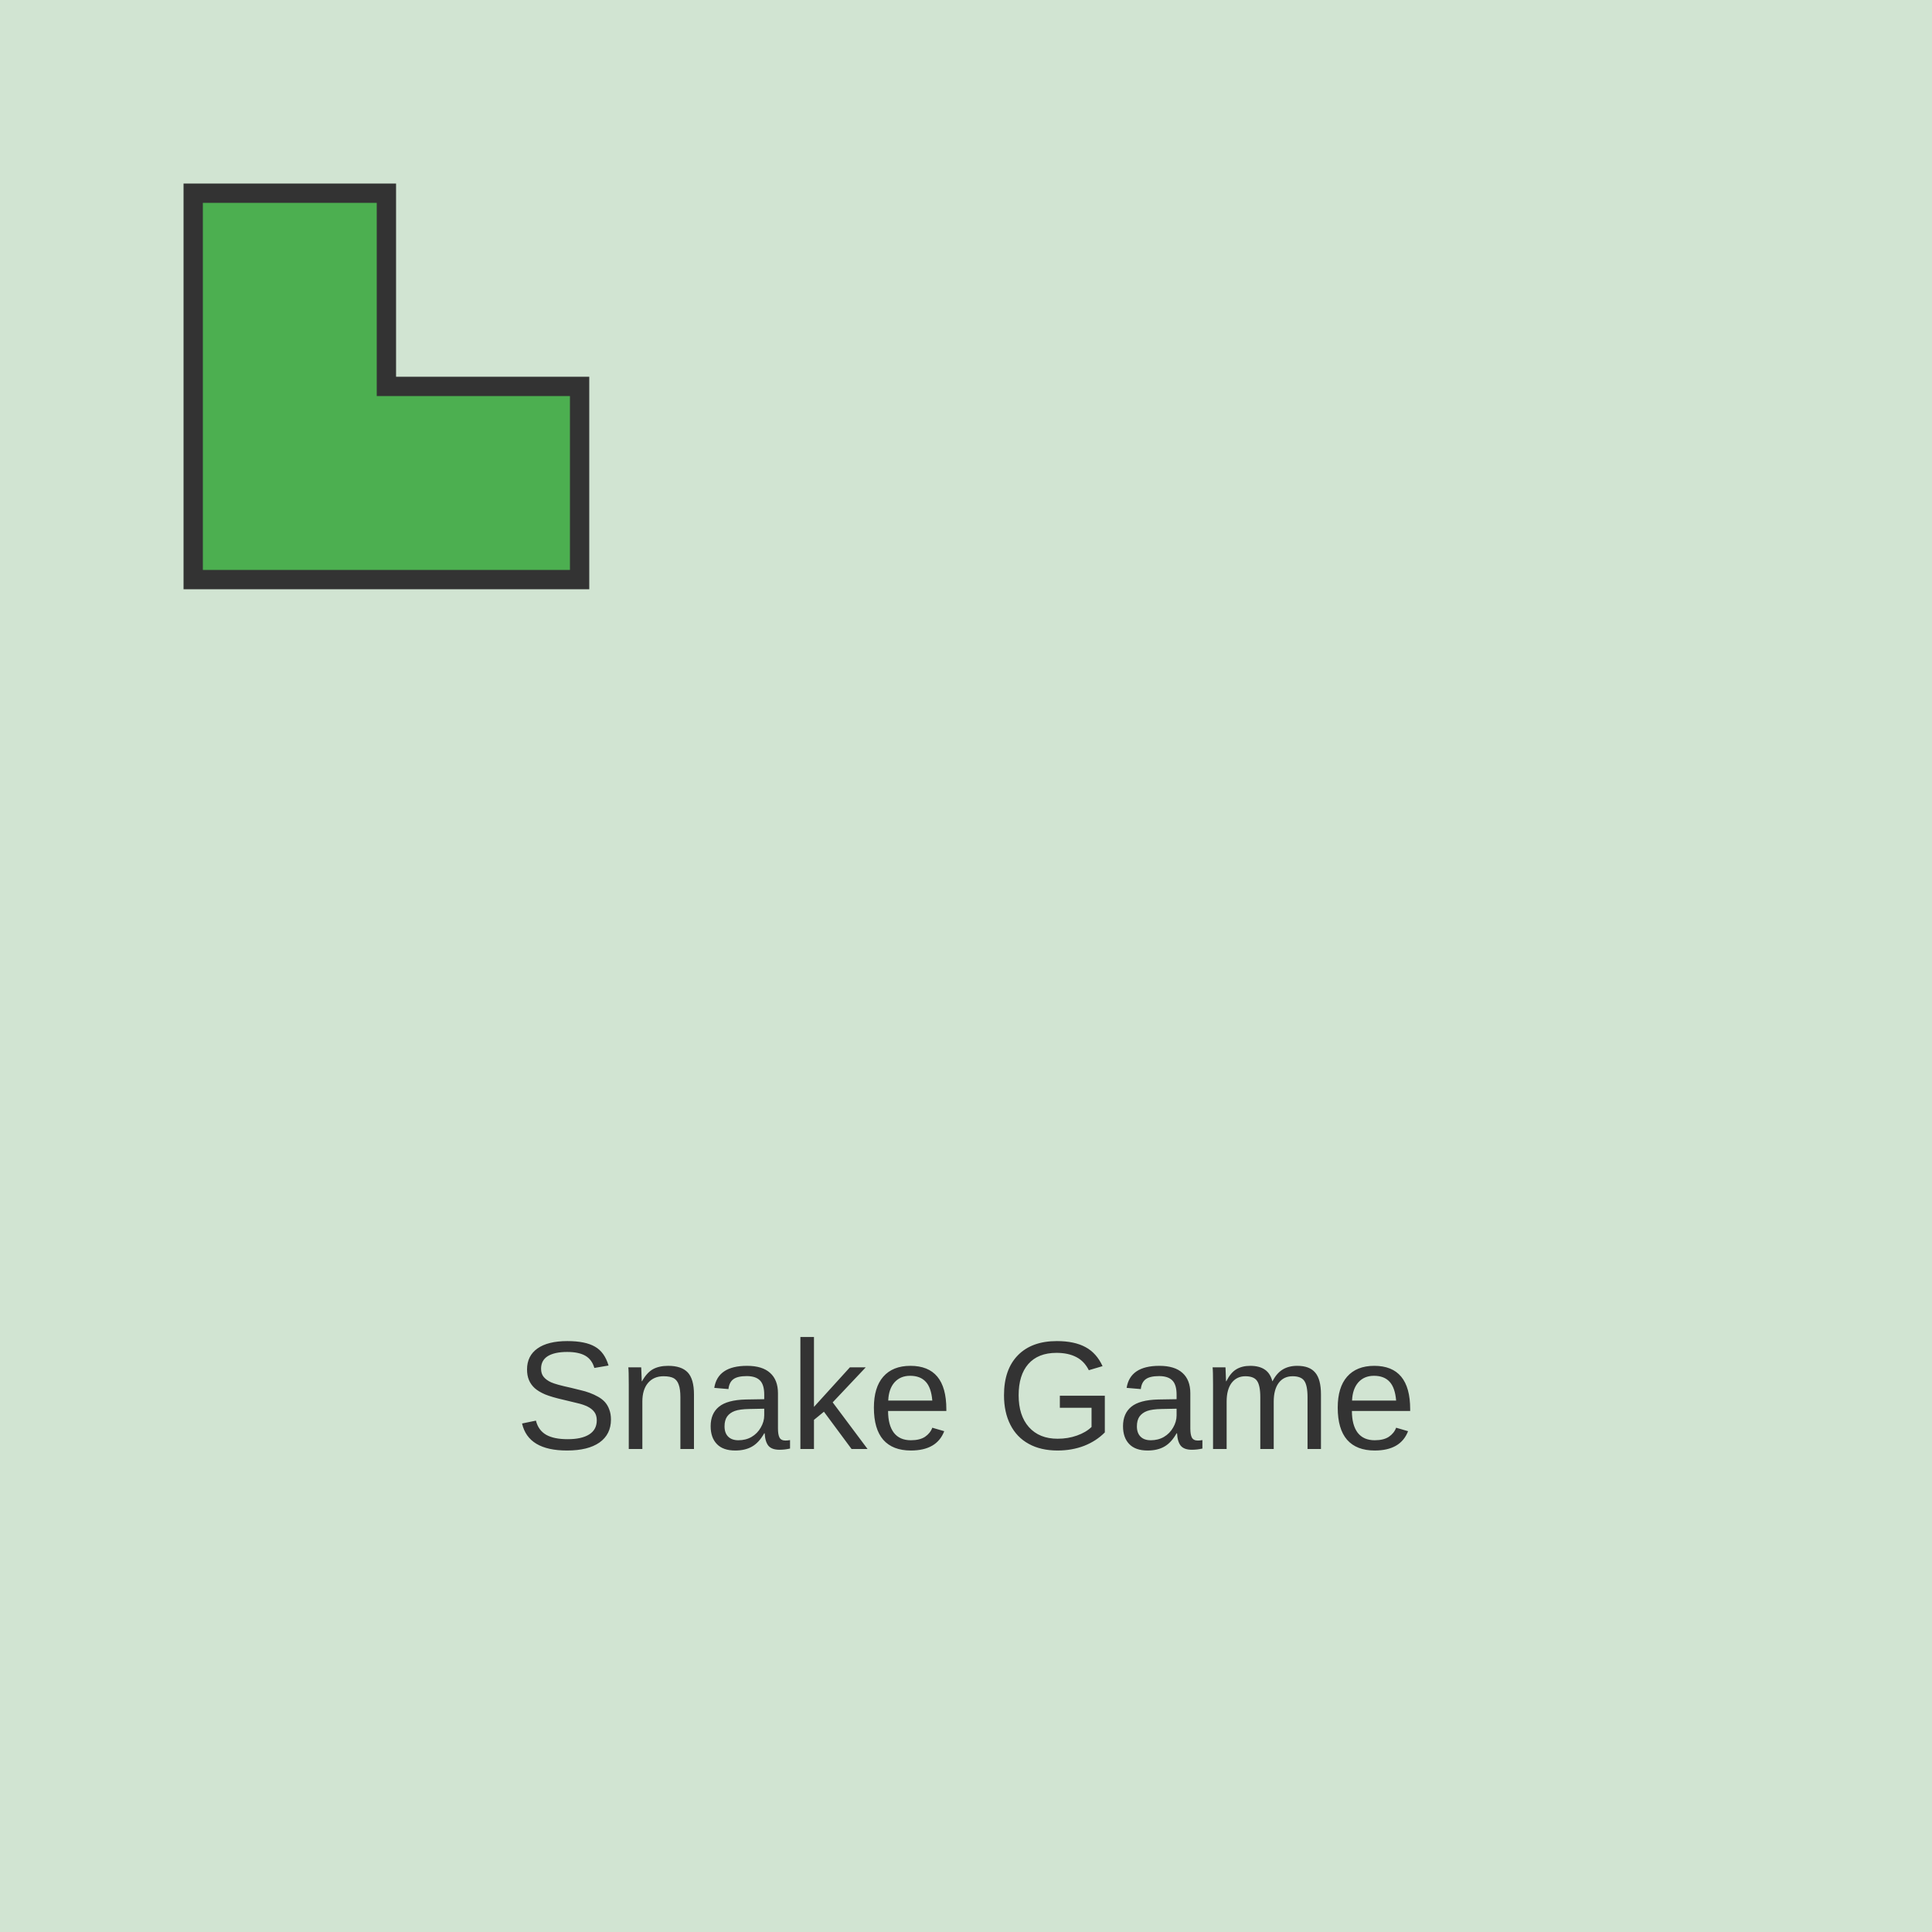
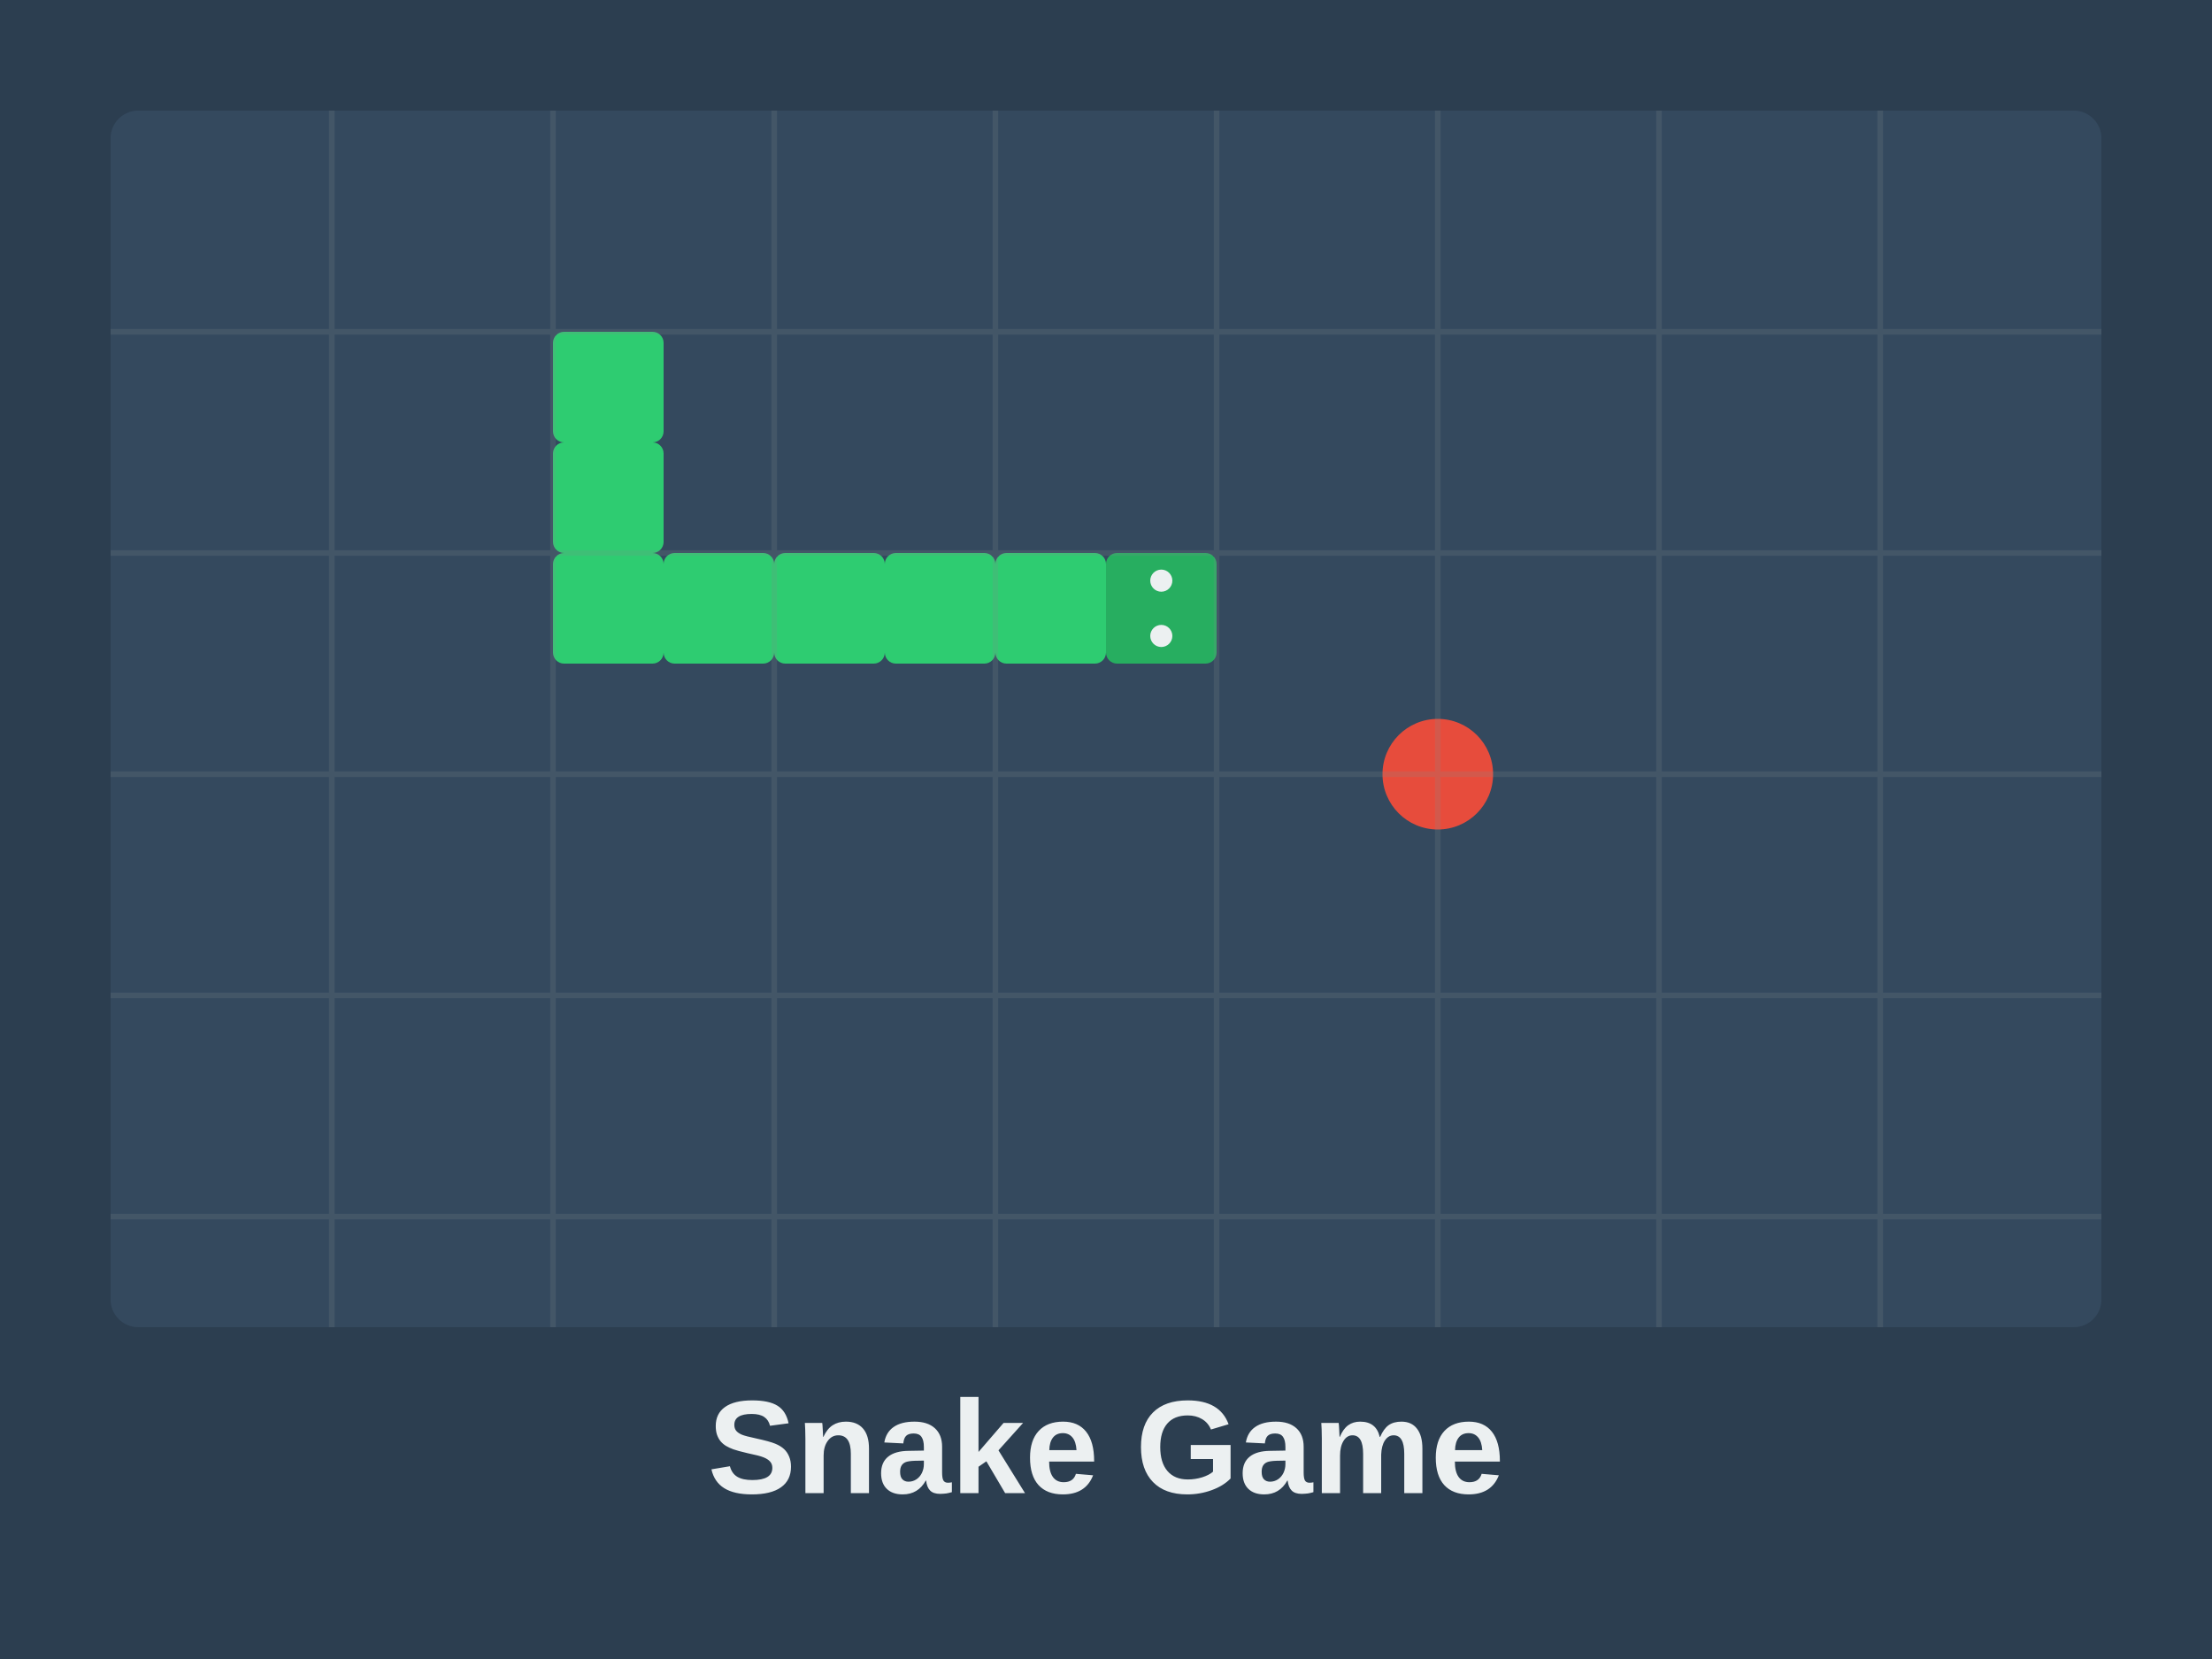
- <svg xmlns="http://www.w3.org/2000/svg" width="200" height="200">
-   <rect width="100%" height="100%" fill="#f0f0f0" />
-   <rect width="100%" height="100%" fill="#4CAF5030" />
-   <path d="M20,20 L40,20 L40,40 L60,40 L60,60 L20,60 Z" fill="#4CAF50" stroke="#333" stroke-width="2" />
-   <text x="50%" y="75%" font-family="Arial" font-size="16" text-anchor="middle" fill="#333">Snake Game</text>
+ <svg xmlns="http://www.w3.org/2000/svg" width="400" height="300" viewBox="0 0 400 300">
+   <rect width="400" height="300" fill="#2c3e50" />
+   <rect x="20" y="20" width="360" height="220" rx="5" fill="#34495e" />
+   <rect x="180" y="100" width="20" height="20" rx="2" fill="#2ecc71" />
+   <rect x="160" y="100" width="20" height="20" rx="2" fill="#2ecc71" />
+   <rect x="140" y="100" width="20" height="20" rx="2" fill="#2ecc71" />
+   <rect x="120" y="100" width="20" height="20" rx="2" fill="#2ecc71" />
+   <rect x="100" y="100" width="20" height="20" rx="2" fill="#2ecc71" />
+   <rect x="100" y="80" width="20" height="20" rx="2" fill="#2ecc71" />
+   <rect x="100" y="60" width="20" height="20" rx="2" fill="#2ecc71" />
+   <rect x="200" y="100" width="20" height="20" rx="2" fill="#27ae60" />
+   <circle cx="210" cy="105" r="2" fill="#ecf0f1" />
+   <circle cx="210" cy="115" r="2" fill="#ecf0f1" />
+   <circle cx="260" cy="140" r="10" fill="#e74c3c" />
+   <path d="M 20,60 H 380 M 20,100 H 380 M 20,140 H 380 M 20,180 H 380 M 20,220 H 380             M 60,20 V 240 M 100,20 V 240 M 140,20 V 240 M 180,20 V 240 M 220,20 V 240 M 260,20 V 240 M 300,20 V 240 M 340,20 V 240" stroke="#7f8c8d" stroke-width="1" fill="none" opacity="0.2" />
+   <text x="200" y="270" font-family="Arial, sans-serif" font-size="24" font-weight="bold" text-anchor="middle" fill="#ecf0f1">Snake Game</text>
</svg>
